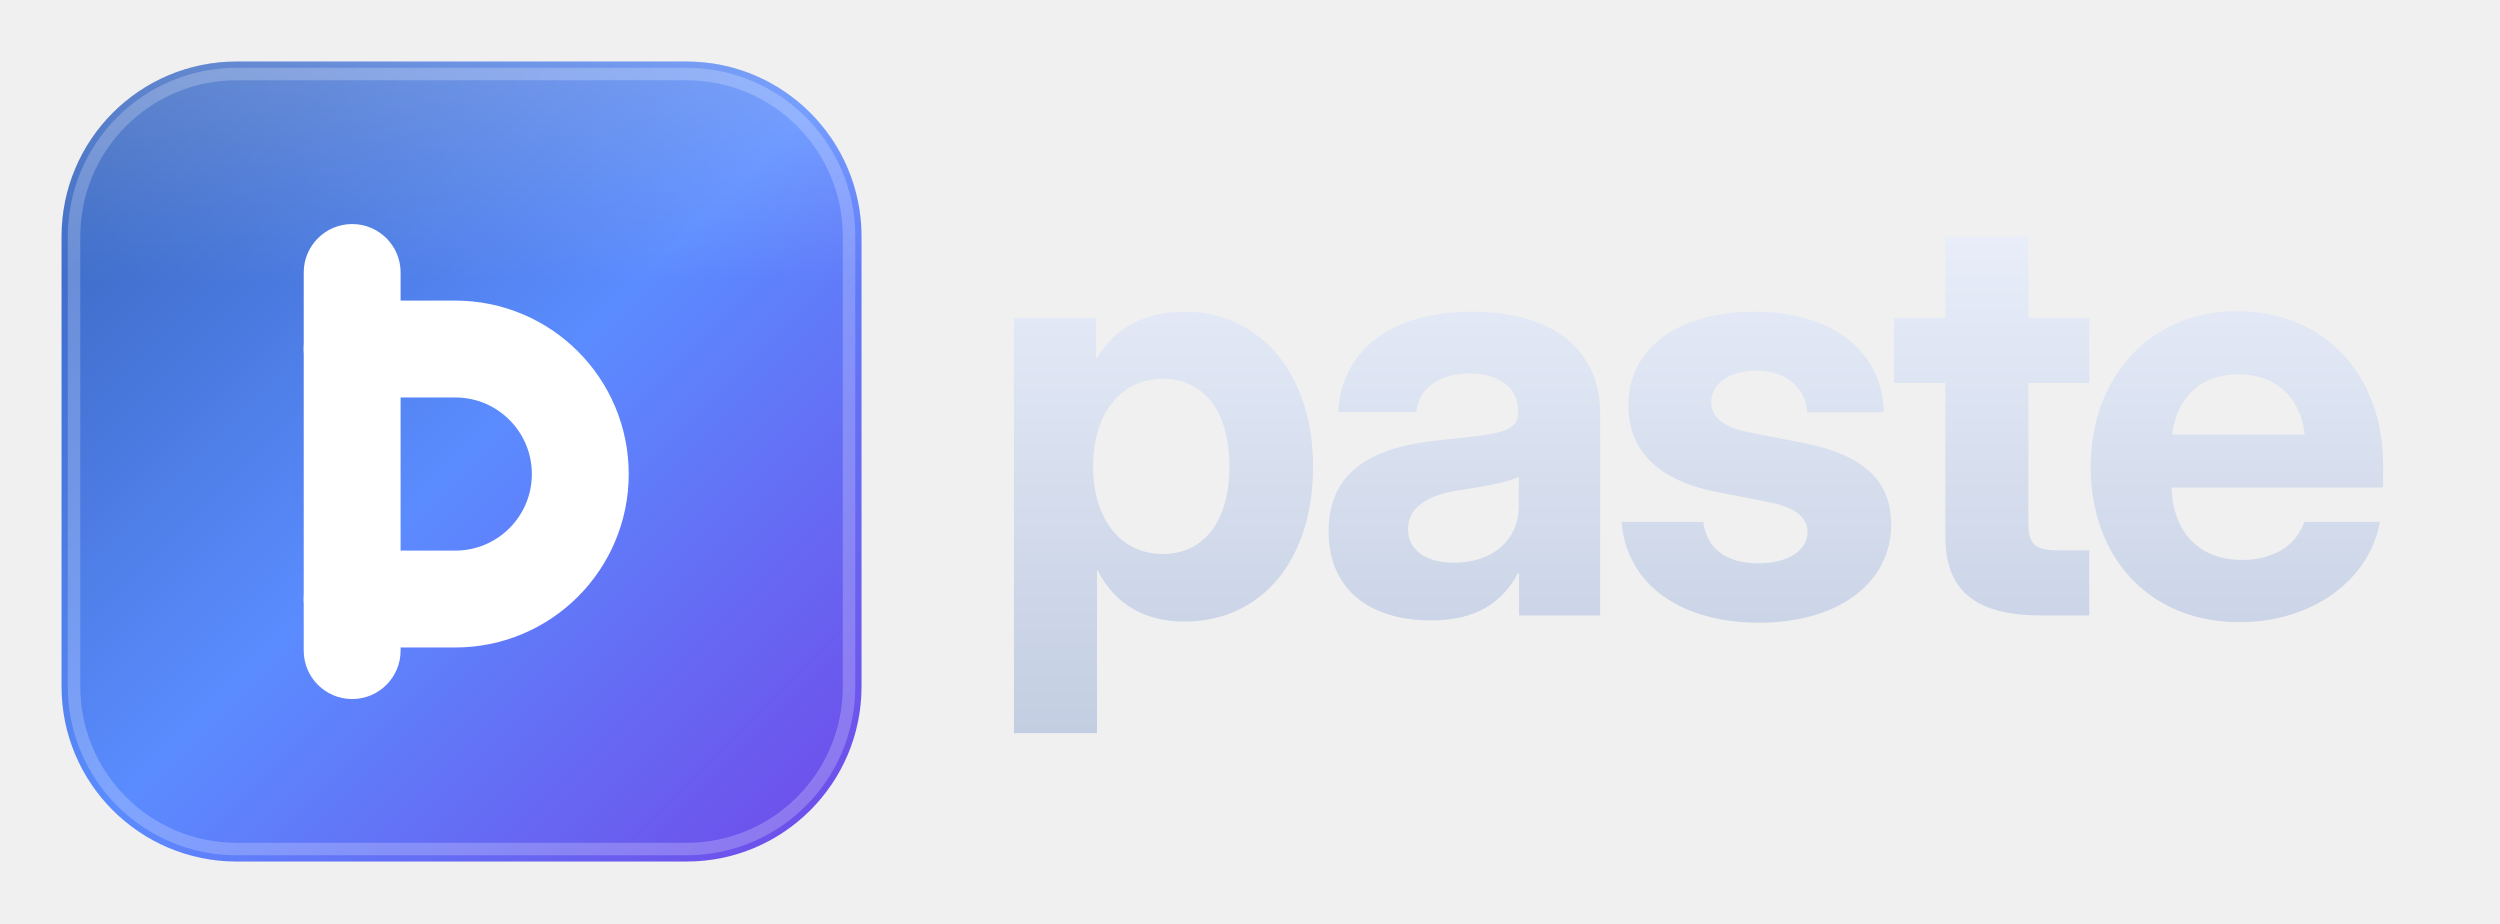
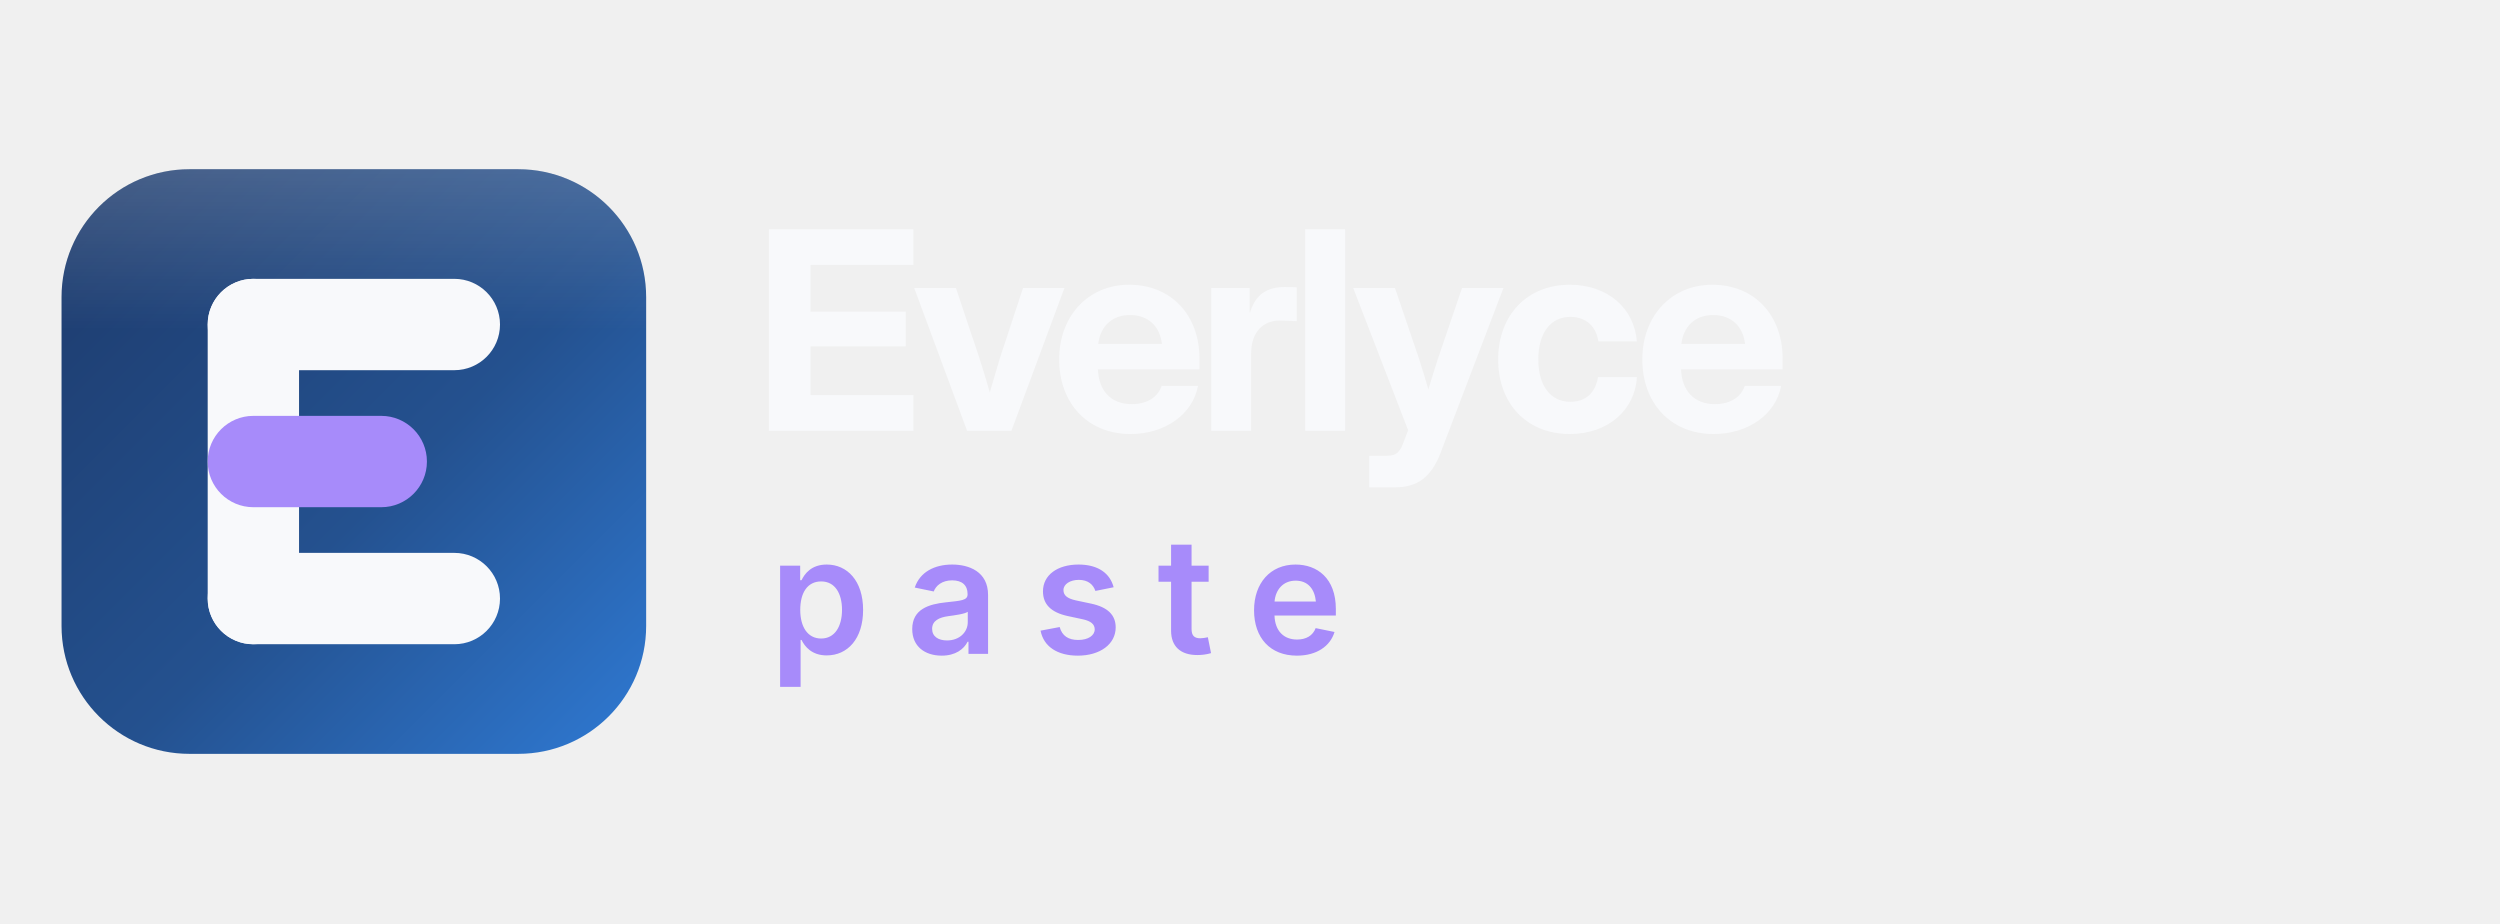
- <svg xmlns="http://www.w3.org/2000/svg" viewBox="0 0 650 240" width="650" height="240" role="img" aria-label="paste">
+ <svg xmlns="http://www.w3.org/2000/svg" viewBox="0 0 650 240" width="650" height="240" role="img" aria-label="Everlyce paste">
  <defs>
    <linearGradient id="lockupGradient" x1="0" y1="0" x2="1" y2="1">
-       <stop offset="0" stop-color="#3563b8" />
-       <stop offset="0.5" stop-color="#5b8cff" />
-       <stop offset="1" stop-color="#7048e8" />
+       <stop offset="0" stop-color="#1d3a6b" />
+       <stop offset="0.55" stop-color="#24518f" />
+       <stop offset="1" stop-color="#2f7ad4" />
    </linearGradient>
    <linearGradient id="lockupSheen" x1="0" y1="0" x2="0" y2="1">
-       <stop offset="0" stop-color="#ffffff" stop-opacity="0.20" />
+       <stop offset="0" stop-color="#ffffff" stop-opacity="0.18" />
      <stop offset="0.55" stop-color="#ffffff" stop-opacity="0" />
    </linearGradient>
-     <linearGradient id="lockupWord" x1="0" y1="0" x2="0" y2="1">
-       <stop offset="0" stop-color="#e8edf9" />
-       <stop offset="1" stop-color="#c3cee2" />
-     </linearGradient>
  </defs>
-   <g transform="translate(16 16) scale(0.40625)">
+   <g transform="translate(16 44) scale(0.296875)">
    <rect width="512" height="512" rx="112" fill="url(#lockupGradient)" />
    <rect width="512" height="256" rx="112" fill="url(#lockupSheen)" />
-     <rect x="8" y="8" width="496" height="496" rx="104" fill="none" stroke="#ffffff" stroke-opacity="0.22" stroke-width="8" />
-     <g fill="#ffffff">
-       <rect x="155" y="104" width="62" height="304" rx="31" />
-       <path d="M186 184 H252 a80 80 0 0 1 0 160 H186" fill="none" stroke="#ffffff" stroke-width="62" stroke-linecap="round" stroke-linejoin="round" />
+     <g fill="#f8f9fb">
+       <rect x="128" y="96" width="80" height="320" rx="40" />
+       <rect x="128" y="96" width="256" height="80" rx="40" />
+       <rect x="128" y="336" width="256" height="80" rx="40" />
    </g>
+     <rect x="128" y="216" width="192" height="80" rx="40" fill="#a78bfa" />
  </g>
-   <text x="256" y="160" font-family="Inter Display, Inter, DejaVu Sans, sans-serif" font-size="150" font-weight="700" letter-spacing="-6" fill="url(#lockupWord)">paste</text>
+   <text x="196" y="112" font-family="Inter Display, Inter, DejaVu Sans, sans-serif" font-size="72" font-weight="700" letter-spacing="-2.5" fill="#f8f9fb">Everlyce</text>
+   <text x="200" y="170" font-family="Inter, DejaVu Sans, sans-serif" font-size="42" font-weight="600" letter-spacing="9" fill="#a78bfa">paste</text>
</svg>
